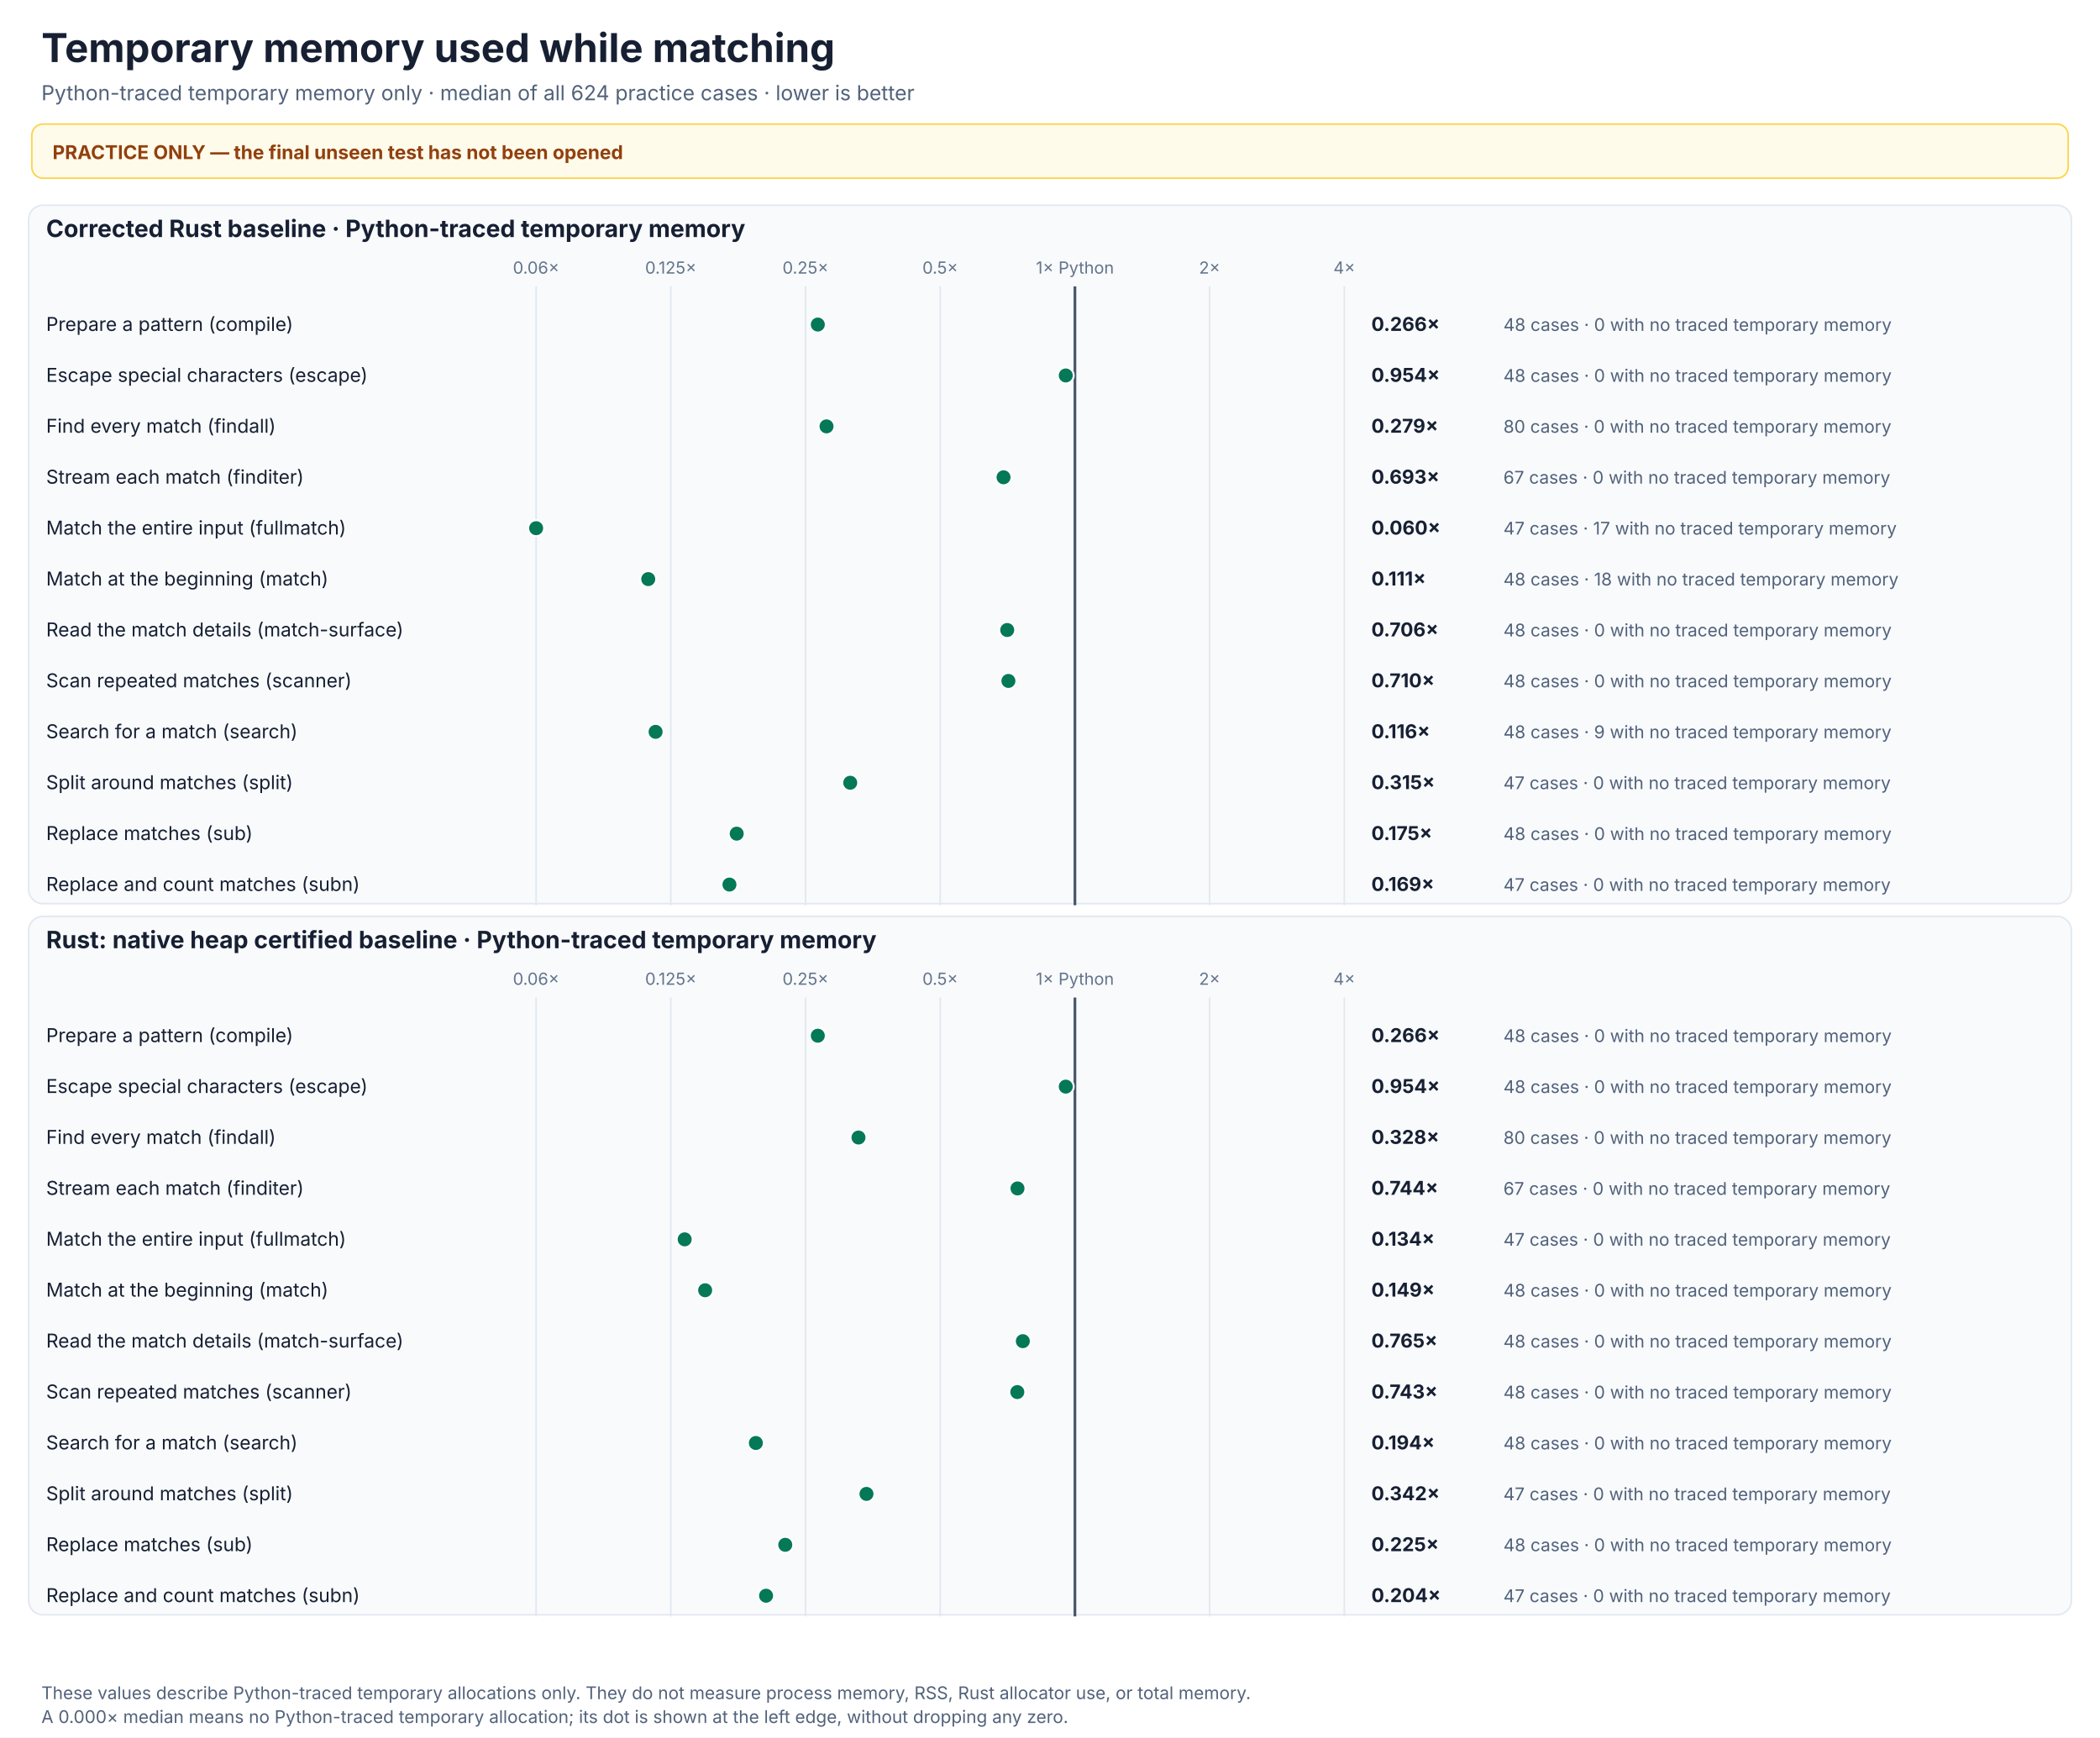
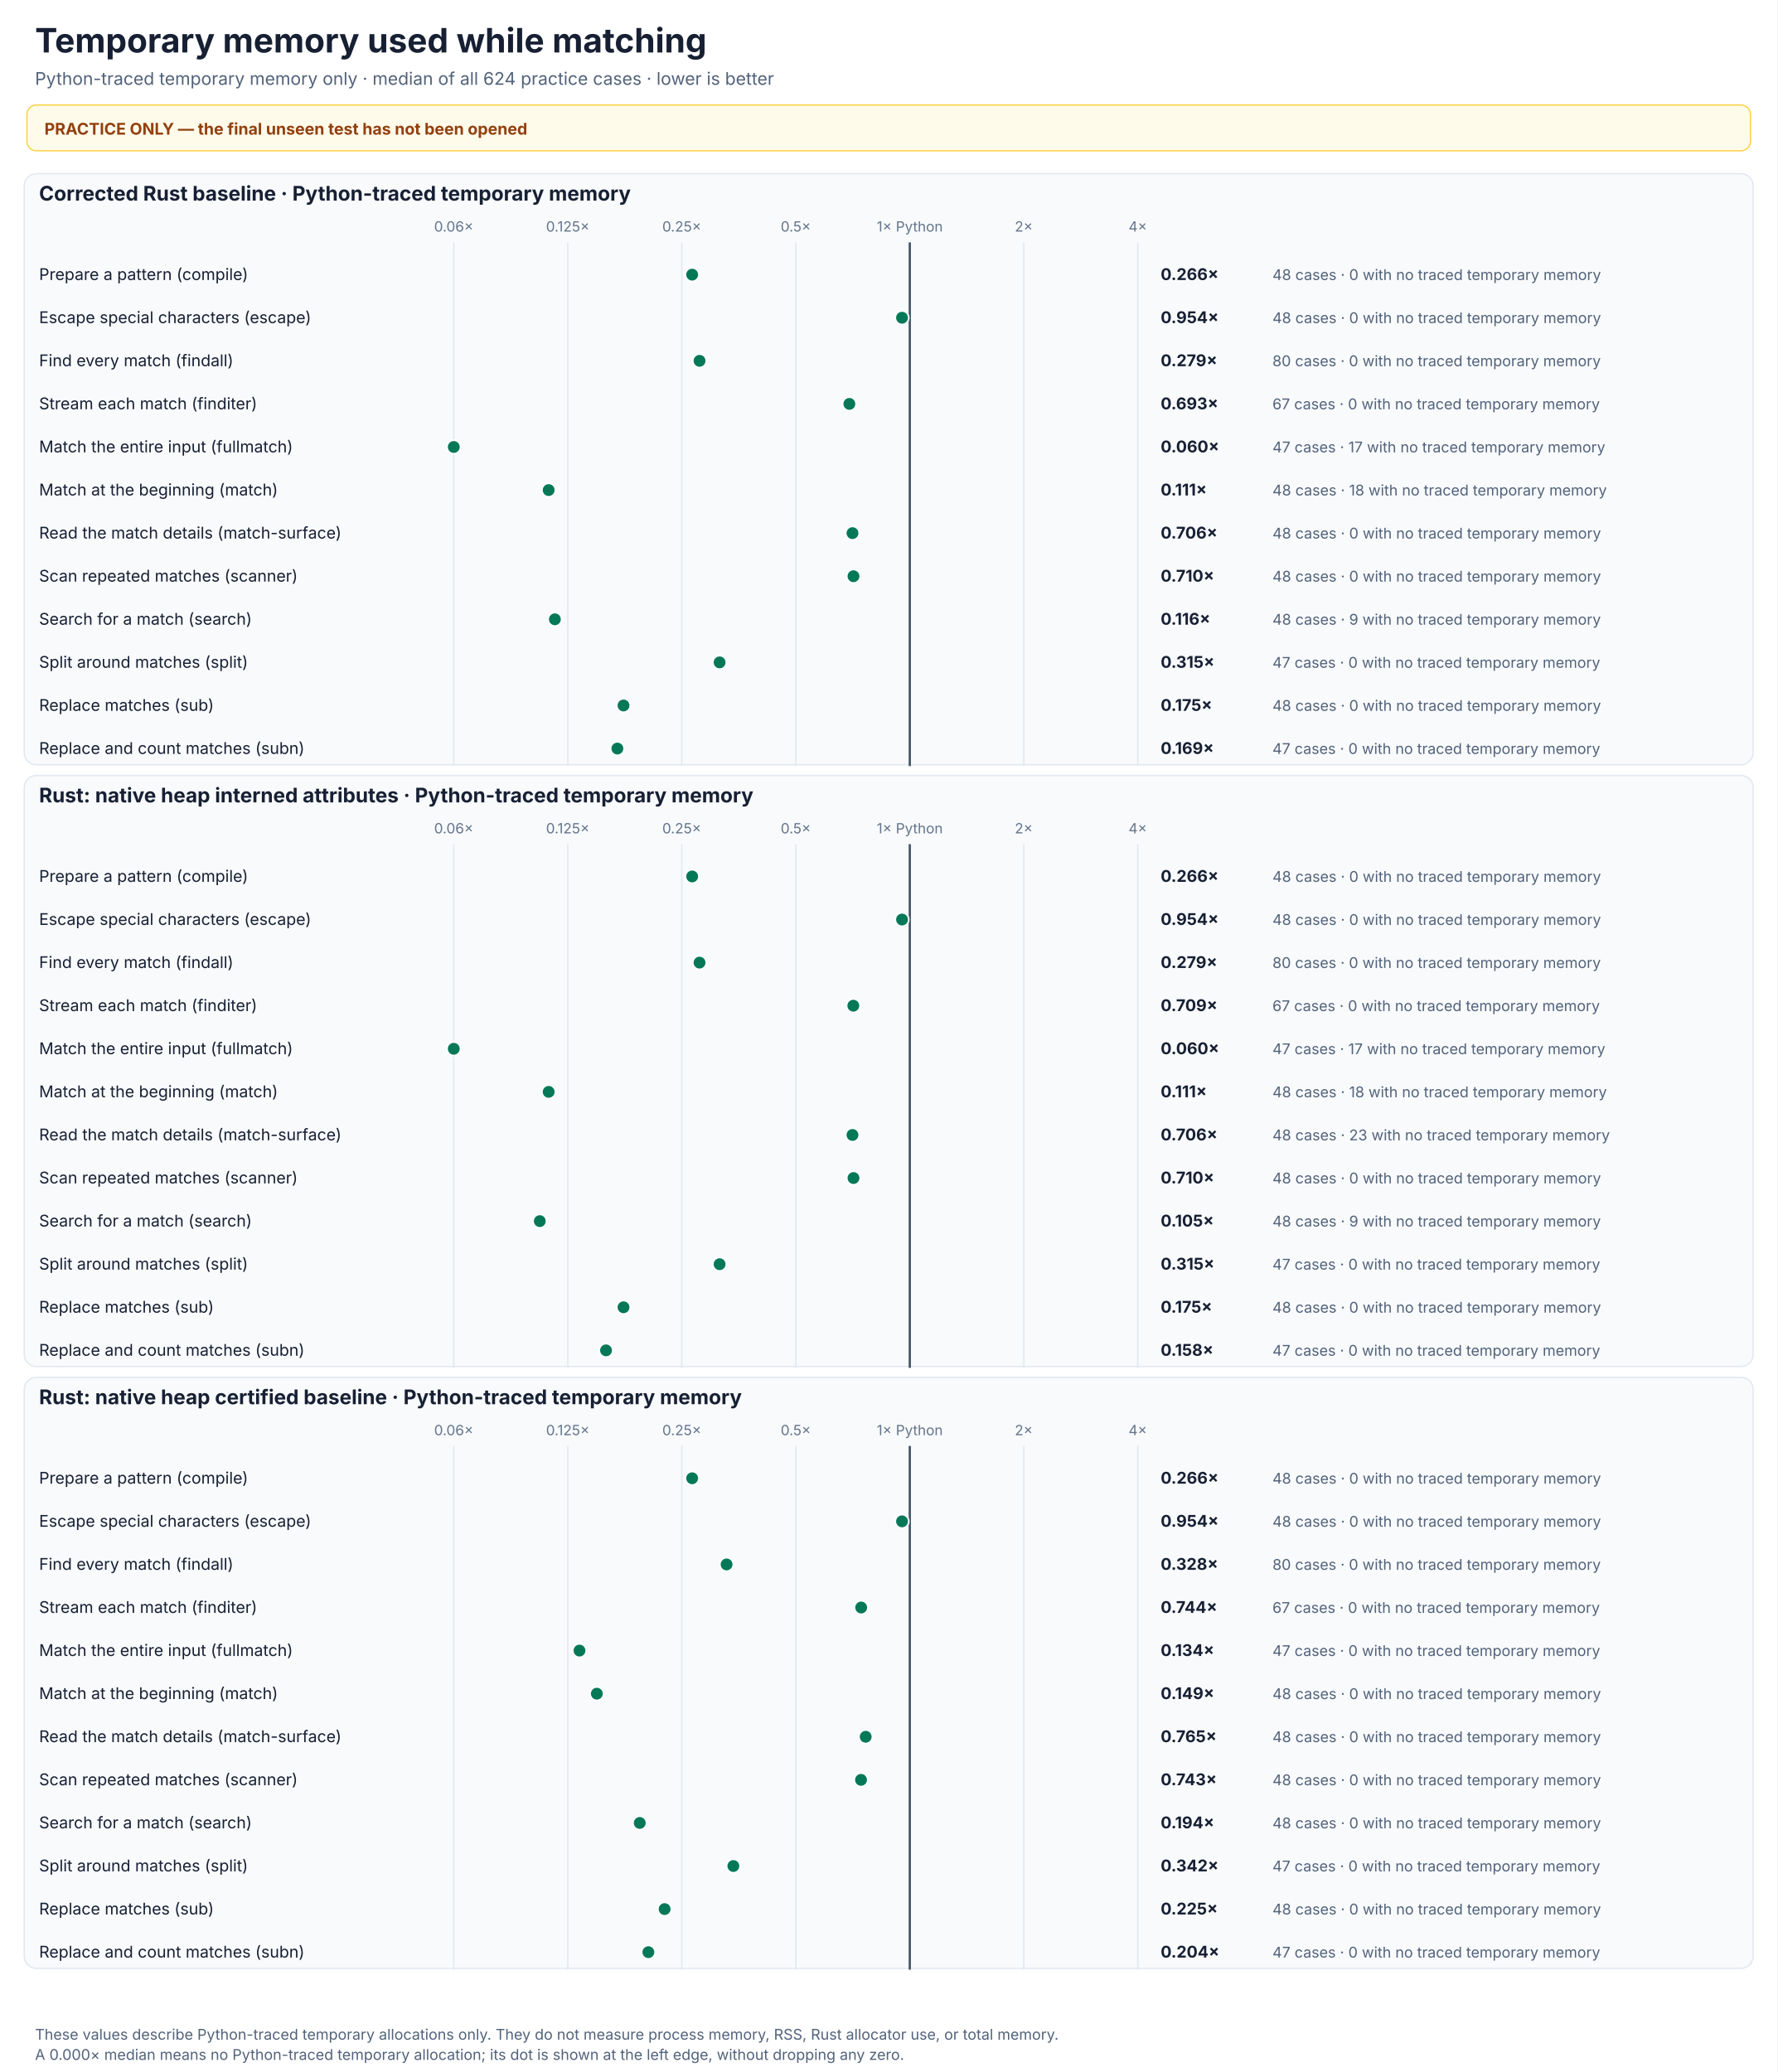
- <svg xmlns="http://www.w3.org/2000/svg" width="1320" height="1092" viewBox="0 0 1320 1092" role="img" aria-label="Temporary memory used while matching">
+ <svg xmlns="http://www.w3.org/2000/svg" width="1320" height="1539" viewBox="0 0 1320 1539" role="img" aria-label="Temporary memory used while matching">
  <rect width="100%" height="100%" fill="#ffffff" />
  <style>text{font-family:system-ui,-apple-system,BlinkMacSystemFont,"Segoe UI",sans-serif;fill:#172033}.title{font-size:25px;font-weight:750}.sub{font-size:13px;fill:#52627a}.head{font-size:15px;font-weight:700}.label{font-size:12px}.small{font-size:11px;fill:#52627a}.value{font-size:12px;font-weight:700}.tick{font-size:10.5px;fill:#64748b}.banner{font-size:12px;font-weight:700;fill:#92400e}.grid{stroke:#e2e8f0;stroke-width:1}.base{stroke:#475569;stroke-width:1.7}.panel{fill:#f8fafc;stroke:#e2e8f0;stroke-width:1}</style>
  <text x="26" y="39" class="title">Temporary memory used while matching</text>
  <text x="26" y="63" class="sub">Python-traced temporary memory only · median of all 624 practice cases · lower is better</text>
  <rect x="20" y="78" width="1280" height="34" rx="7" fill="#fffbeb" stroke="#fcd34d" />
  <text x="33" y="100" class="banner">PRACTICE ONLY — the final unseen test has not been opened</text>
  <rect x="18" y="129" width="1284" height="439" rx="9" class="panel" />
  <text x="29" y="149" class="head">Corrected Rust baseline · Python-traced temporary memory</text>
  <line x1="337.00" y1="180" x2="337.00" y2="569" class="grid" />
  <text x="337.00" y="172" text-anchor="middle" class="tick">0.06×</text>
  <line x1="421.67" y1="180" x2="421.67" y2="569" class="grid" />
  <text x="421.67" y="172" text-anchor="middle" class="tick">0.125×</text>
  <line x1="506.33" y1="180" x2="506.33" y2="569" class="grid" />
  <text x="506.33" y="172" text-anchor="middle" class="tick">0.25×</text>
  <line x1="591.00" y1="180" x2="591.00" y2="569" class="grid" />
  <text x="591.00" y="172" text-anchor="middle" class="tick">0.5×</text>
  <line x1="675.67" y1="180" x2="675.67" y2="569" class="base" />
  <text x="675.67" y="172" text-anchor="middle" class="tick">1× Python</text>
  <line x1="760.33" y1="180" x2="760.33" y2="569" class="grid" />
  <text x="760.33" y="172" text-anchor="middle" class="tick">2×</text>
  <line x1="845.00" y1="180" x2="845.00" y2="569" class="grid" />
  <text x="845.00" y="172" text-anchor="middle" class="tick">4×</text>
  <text x="29" y="208" class="label">Prepare a pattern (compile)</text>
  <circle cx="514.05" cy="204" r="5" fill="#047857" stroke="#ffffff" stroke-width="1.2" />
  <text x="862" y="208" class="value">0.266×</text>
  <text x="945" y="208" class="small">48 cases · 0 with no traced temporary memory</text>
  <text x="29" y="240" class="label">Escape special characters (escape)</text>
  <circle cx="669.91" cy="236" r="5" fill="#047857" stroke="#ffffff" stroke-width="1.2" />
  <text x="862" y="240" class="value">0.954×</text>
  <text x="945" y="240" class="small">48 cases · 0 with no traced temporary memory</text>
  <text x="29" y="272" class="label">Find every match (findall)</text>
  <circle cx="519.53" cy="268" r="5" fill="#047857" stroke="#ffffff" stroke-width="1.2" />
  <text x="862" y="272" class="value">0.279×</text>
  <text x="945" y="272" class="small">80 cases · 0 with no traced temporary memory</text>
  <text x="29" y="304" class="label">Stream each match (finditer)</text>
  <circle cx="630.80" cy="300" r="5" fill="#047857" stroke="#ffffff" stroke-width="1.2" />
  <text x="862" y="304" class="value">0.693×</text>
  <text x="945" y="304" class="small">67 cases · 0 with no traced temporary memory</text>
  <text x="29" y="336" class="label">Match the entire input (fullmatch)</text>
  <circle cx="337.00" cy="332" r="5" fill="#047857" stroke="#ffffff" stroke-width="1.2" />
  <text x="862" y="336" class="value">0.060×</text>
  <text x="945" y="336" class="small">47 cases · 17 with no traced temporary memory</text>
  <text x="29" y="368" class="label">Match at the beginning (match)</text>
  <circle cx="407.47" cy="364" r="5" fill="#047857" stroke="#ffffff" stroke-width="1.2" />
  <text x="862" y="368" class="value">0.111×</text>
  <text x="945" y="368" class="small">48 cases · 18 with no traced temporary memory</text>
  <text x="29" y="400" class="label">Read the match details (match-surface)</text>
  <circle cx="633.11" cy="396" r="5" fill="#047857" stroke="#ffffff" stroke-width="1.2" />
  <text x="862" y="400" class="value">0.706×</text>
  <text x="945" y="400" class="small">48 cases · 0 with no traced temporary memory</text>
  <text x="29" y="432" class="label">Scan repeated matches (scanner)</text>
  <circle cx="633.86" cy="428" r="5" fill="#047857" stroke="#ffffff" stroke-width="1.2" />
  <text x="862" y="432" class="value">0.710×</text>
  <text x="945" y="432" class="small">48 cases · 0 with no traced temporary memory</text>
  <text x="29" y="464" class="label">Search for a match (search)</text>
  <circle cx="412.09" cy="460" r="5" fill="#047857" stroke="#ffffff" stroke-width="1.2" />
  <text x="862" y="464" class="value">0.116×</text>
  <text x="945" y="464" class="small">48 cases · 9 with no traced temporary memory</text>
  <text x="29" y="496" class="label">Split around matches (split)</text>
  <circle cx="534.43" cy="492" r="5" fill="#047857" stroke="#ffffff" stroke-width="1.2" />
  <text x="862" y="496" class="value">0.315×</text>
  <text x="945" y="496" class="small">47 cases · 0 with no traced temporary memory</text>
  <text x="29" y="528" class="label">Replace matches (sub)</text>
  <circle cx="463.07" cy="524" r="5" fill="#047857" stroke="#ffffff" stroke-width="1.2" />
  <text x="862" y="528" class="value">0.175×</text>
  <text x="945" y="528" class="small">48 cases · 0 with no traced temporary memory</text>
  <text x="29" y="560" class="label">Replace and count matches (subn)</text>
  <circle cx="458.51" cy="556" r="5" fill="#047857" stroke="#ffffff" stroke-width="1.2" />
  <text x="862" y="560" class="value">0.169×</text>
  <text x="945" y="560" class="small">47 cases · 0 with no traced temporary memory</text>
  <rect x="18" y="576" width="1284" height="439" rx="9" class="panel" />
-   <text x="29" y="596" class="head">Rust: native heap certified baseline · Python-traced temporary memory</text>
+   <text x="29" y="596" class="head">Rust: native heap interned attributes · Python-traced temporary memory</text>
  <line x1="337.00" y1="627" x2="337.00" y2="1016" class="grid" />
  <text x="337.00" y="619" text-anchor="middle" class="tick">0.06×</text>
  <line x1="421.67" y1="627" x2="421.67" y2="1016" class="grid" />
  <text x="421.67" y="619" text-anchor="middle" class="tick">0.125×</text>
  <line x1="506.33" y1="627" x2="506.33" y2="1016" class="grid" />
  <text x="506.33" y="619" text-anchor="middle" class="tick">0.25×</text>
  <line x1="591.00" y1="627" x2="591.00" y2="1016" class="grid" />
  <text x="591.00" y="619" text-anchor="middle" class="tick">0.5×</text>
  <line x1="675.67" y1="627" x2="675.67" y2="1016" class="base" />
  <text x="675.67" y="619" text-anchor="middle" class="tick">1× Python</text>
  <line x1="760.33" y1="627" x2="760.33" y2="1016" class="grid" />
  <text x="760.33" y="619" text-anchor="middle" class="tick">2×</text>
  <line x1="845.00" y1="627" x2="845.00" y2="1016" class="grid" />
  <text x="845.00" y="619" text-anchor="middle" class="tick">4×</text>
  <text x="29" y="655" class="label">Prepare a pattern (compile)</text>
  <circle cx="514.05" cy="651" r="5" fill="#047857" stroke="#ffffff" stroke-width="1.2" />
  <text x="862" y="655" class="value">0.266×</text>
  <text x="945" y="655" class="small">48 cases · 0 with no traced temporary memory</text>
  <text x="29" y="687" class="label">Escape special characters (escape)</text>
  <circle cx="669.91" cy="683" r="5" fill="#047857" stroke="#ffffff" stroke-width="1.2" />
  <text x="862" y="687" class="value">0.954×</text>
  <text x="945" y="687" class="small">48 cases · 0 with no traced temporary memory</text>
  <text x="29" y="719" class="label">Find every match (findall)</text>
-   <circle cx="539.62" cy="715" r="5" fill="#047857" stroke="#ffffff" stroke-width="1.2" />
-   <text x="862" y="719" class="value">0.328×</text>
+   <circle cx="519.53" cy="715" r="5" fill="#047857" stroke="#ffffff" stroke-width="1.2" />
+   <text x="862" y="719" class="value">0.279×</text>
  <text x="945" y="719" class="small">80 cases · 0 with no traced temporary memory</text>
  <text x="29" y="751" class="label">Stream each match (finditer)</text>
-   <circle cx="639.57" cy="747" r="5" fill="#047857" stroke="#ffffff" stroke-width="1.2" />
-   <text x="862" y="751" class="value">0.744×</text>
+   <circle cx="633.73" cy="747" r="5" fill="#047857" stroke="#ffffff" stroke-width="1.2" />
+   <text x="862" y="751" class="value">0.709×</text>
  <text x="945" y="751" class="small">67 cases · 0 with no traced temporary memory</text>
  <text x="29" y="783" class="label">Match the entire input (fullmatch)</text>
-   <circle cx="430.37" cy="779" r="5" fill="#047857" stroke="#ffffff" stroke-width="1.2" />
-   <text x="862" y="783" class="value">0.134×</text>
-   <text x="945" y="783" class="small">47 cases · 0 with no traced temporary memory</text>
+   <circle cx="337.00" cy="779" r="5" fill="#047857" stroke="#ffffff" stroke-width="1.2" />
+   <text x="862" y="783" class="value">0.060×</text>
+   <text x="945" y="783" class="small">47 cases · 17 with no traced temporary memory</text>
  <text x="29" y="815" class="label">Match at the beginning (match)</text>
-   <circle cx="443.24" cy="811" r="5" fill="#047857" stroke="#ffffff" stroke-width="1.2" />
-   <text x="862" y="815" class="value">0.149×</text>
-   <text x="945" y="815" class="small">48 cases · 0 with no traced temporary memory</text>
+   <circle cx="407.47" cy="811" r="5" fill="#047857" stroke="#ffffff" stroke-width="1.2" />
+   <text x="862" y="815" class="value">0.111×</text>
+   <text x="945" y="815" class="small">48 cases · 18 with no traced temporary memory</text>
  <text x="29" y="847" class="label">Read the match details (match-surface)</text>
-   <circle cx="642.92" cy="843" r="5" fill="#047857" stroke="#ffffff" stroke-width="1.2" />
-   <text x="862" y="847" class="value">0.765×</text>
-   <text x="945" y="847" class="small">48 cases · 0 with no traced temporary memory</text>
+   <circle cx="633.11" cy="843" r="5" fill="#047857" stroke="#ffffff" stroke-width="1.2" />
+   <text x="862" y="847" class="value">0.706×</text>
+   <text x="945" y="847" class="small">48 cases · 23 with no traced temporary memory</text>
  <text x="29" y="879" class="label">Scan repeated matches (scanner)</text>
-   <circle cx="639.45" cy="875" r="5" fill="#047857" stroke="#ffffff" stroke-width="1.2" />
-   <text x="862" y="879" class="value">0.743×</text>
+   <circle cx="633.86" cy="875" r="5" fill="#047857" stroke="#ffffff" stroke-width="1.2" />
+   <text x="862" y="879" class="value">0.710×</text>
  <text x="945" y="879" class="small">48 cases · 0 with no traced temporary memory</text>
  <text x="29" y="911" class="label">Search for a match (search)</text>
-   <circle cx="475.12" cy="907" r="5" fill="#047857" stroke="#ffffff" stroke-width="1.2" />
-   <text x="862" y="911" class="value">0.194×</text>
-   <text x="945" y="911" class="small">48 cases · 0 with no traced temporary memory</text>
+   <circle cx="400.88" cy="907" r="5" fill="#047857" stroke="#ffffff" stroke-width="1.2" />
+   <text x="862" y="911" class="value">0.105×</text>
+   <text x="945" y="911" class="small">48 cases · 9 with no traced temporary memory</text>
  <text x="29" y="943" class="label">Split around matches (split)</text>
-   <circle cx="544.64" cy="939" r="5" fill="#047857" stroke="#ffffff" stroke-width="1.2" />
-   <text x="862" y="943" class="value">0.342×</text>
+   <circle cx="534.43" cy="939" r="5" fill="#047857" stroke="#ffffff" stroke-width="1.2" />
+   <text x="862" y="943" class="value">0.315×</text>
  <text x="945" y="943" class="small">47 cases · 0 with no traced temporary memory</text>
  <text x="29" y="975" class="label">Replace matches (sub)</text>
-   <circle cx="493.60" cy="971" r="5" fill="#047857" stroke="#ffffff" stroke-width="1.2" />
-   <text x="862" y="975" class="value">0.225×</text>
+   <circle cx="463.07" cy="971" r="5" fill="#047857" stroke="#ffffff" stroke-width="1.2" />
+   <text x="862" y="975" class="value">0.175×</text>
  <text x="945" y="975" class="small">48 cases · 0 with no traced temporary memory</text>
  <text x="29" y="1007" class="label">Replace and count matches (subn)</text>
-   <circle cx="481.53" cy="1003" r="5" fill="#047857" stroke="#ffffff" stroke-width="1.2" />
-   <text x="862" y="1007" class="value">0.204×</text>
+   <circle cx="450.08" cy="1003" r="5" fill="#047857" stroke="#ffffff" stroke-width="1.2" />
+   <text x="862" y="1007" class="value">0.158×</text>
  <text x="945" y="1007" class="small">47 cases · 0 with no traced temporary memory</text>
-   <text x="26" y="1068" class="small">These values describe Python-traced temporary allocations only. They do not measure process memory, RSS, Rust allocator use, or total memory.</text>
-   <text x="26" y="1083" class="small">A 0.000× median means no Python-traced temporary allocation; its dot is shown at the left edge, without dropping any zero.</text>
+   <rect x="18" y="1023" width="1284" height="439" rx="9" class="panel" />
+   <text x="29" y="1043" class="head">Rust: native heap certified baseline · Python-traced temporary memory</text>
+   <line x1="337.00" y1="1074" x2="337.00" y2="1463" class="grid" />
+   <text x="337.00" y="1066" text-anchor="middle" class="tick">0.06×</text>
+   <line x1="421.67" y1="1074" x2="421.67" y2="1463" class="grid" />
+   <text x="421.67" y="1066" text-anchor="middle" class="tick">0.125×</text>
+   <line x1="506.33" y1="1074" x2="506.33" y2="1463" class="grid" />
+   <text x="506.33" y="1066" text-anchor="middle" class="tick">0.25×</text>
+   <line x1="591.00" y1="1074" x2="591.00" y2="1463" class="grid" />
+   <text x="591.00" y="1066" text-anchor="middle" class="tick">0.5×</text>
+   <line x1="675.67" y1="1074" x2="675.67" y2="1463" class="base" />
+   <text x="675.67" y="1066" text-anchor="middle" class="tick">1× Python</text>
+   <line x1="760.33" y1="1074" x2="760.33" y2="1463" class="grid" />
+   <text x="760.33" y="1066" text-anchor="middle" class="tick">2×</text>
+   <line x1="845.00" y1="1074" x2="845.00" y2="1463" class="grid" />
+   <text x="845.00" y="1066" text-anchor="middle" class="tick">4×</text>
+   <text x="29" y="1102" class="label">Prepare a pattern (compile)</text>
+   <circle cx="514.05" cy="1098" r="5" fill="#047857" stroke="#ffffff" stroke-width="1.2" />
+   <text x="862" y="1102" class="value">0.266×</text>
+   <text x="945" y="1102" class="small">48 cases · 0 with no traced temporary memory</text>
+   <text x="29" y="1134" class="label">Escape special characters (escape)</text>
+   <circle cx="669.91" cy="1130" r="5" fill="#047857" stroke="#ffffff" stroke-width="1.2" />
+   <text x="862" y="1134" class="value">0.954×</text>
+   <text x="945" y="1134" class="small">48 cases · 0 with no traced temporary memory</text>
+   <text x="29" y="1166" class="label">Find every match (findall)</text>
+   <circle cx="539.62" cy="1162" r="5" fill="#047857" stroke="#ffffff" stroke-width="1.2" />
+   <text x="862" y="1166" class="value">0.328×</text>
+   <text x="945" y="1166" class="small">80 cases · 0 with no traced temporary memory</text>
+   <text x="29" y="1198" class="label">Stream each match (finditer)</text>
+   <circle cx="639.57" cy="1194" r="5" fill="#047857" stroke="#ffffff" stroke-width="1.2" />
+   <text x="862" y="1198" class="value">0.744×</text>
+   <text x="945" y="1198" class="small">67 cases · 0 with no traced temporary memory</text>
+   <text x="29" y="1230" class="label">Match the entire input (fullmatch)</text>
+   <circle cx="430.37" cy="1226" r="5" fill="#047857" stroke="#ffffff" stroke-width="1.2" />
+   <text x="862" y="1230" class="value">0.134×</text>
+   <text x="945" y="1230" class="small">47 cases · 0 with no traced temporary memory</text>
+   <text x="29" y="1262" class="label">Match at the beginning (match)</text>
+   <circle cx="443.24" cy="1258" r="5" fill="#047857" stroke="#ffffff" stroke-width="1.2" />
+   <text x="862" y="1262" class="value">0.149×</text>
+   <text x="945" y="1262" class="small">48 cases · 0 with no traced temporary memory</text>
+   <text x="29" y="1294" class="label">Read the match details (match-surface)</text>
+   <circle cx="642.92" cy="1290" r="5" fill="#047857" stroke="#ffffff" stroke-width="1.2" />
+   <text x="862" y="1294" class="value">0.765×</text>
+   <text x="945" y="1294" class="small">48 cases · 0 with no traced temporary memory</text>
+   <text x="29" y="1326" class="label">Scan repeated matches (scanner)</text>
+   <circle cx="639.45" cy="1322" r="5" fill="#047857" stroke="#ffffff" stroke-width="1.2" />
+   <text x="862" y="1326" class="value">0.743×</text>
+   <text x="945" y="1326" class="small">48 cases · 0 with no traced temporary memory</text>
+   <text x="29" y="1358" class="label">Search for a match (search)</text>
+   <circle cx="475.12" cy="1354" r="5" fill="#047857" stroke="#ffffff" stroke-width="1.2" />
+   <text x="862" y="1358" class="value">0.194×</text>
+   <text x="945" y="1358" class="small">48 cases · 0 with no traced temporary memory</text>
+   <text x="29" y="1390" class="label">Split around matches (split)</text>
+   <circle cx="544.64" cy="1386" r="5" fill="#047857" stroke="#ffffff" stroke-width="1.2" />
+   <text x="862" y="1390" class="value">0.342×</text>
+   <text x="945" y="1390" class="small">47 cases · 0 with no traced temporary memory</text>
+   <text x="29" y="1422" class="label">Replace matches (sub)</text>
+   <circle cx="493.60" cy="1418" r="5" fill="#047857" stroke="#ffffff" stroke-width="1.2" />
+   <text x="862" y="1422" class="value">0.225×</text>
+   <text x="945" y="1422" class="small">48 cases · 0 with no traced temporary memory</text>
+   <text x="29" y="1454" class="label">Replace and count matches (subn)</text>
+   <circle cx="481.53" cy="1450" r="5" fill="#047857" stroke="#ffffff" stroke-width="1.2" />
+   <text x="862" y="1454" class="value">0.204×</text>
+   <text x="945" y="1454" class="small">47 cases · 0 with no traced temporary memory</text>
+   <text x="26" y="1515" class="small">These values describe Python-traced temporary allocations only. They do not measure process memory, RSS, Rust allocator use, or total memory.</text>
+   <text x="26" y="1530" class="small">A 0.000× median means no Python-traced temporary allocation; its dot is shown at the left edge, without dropping any zero.</text>
</svg>
